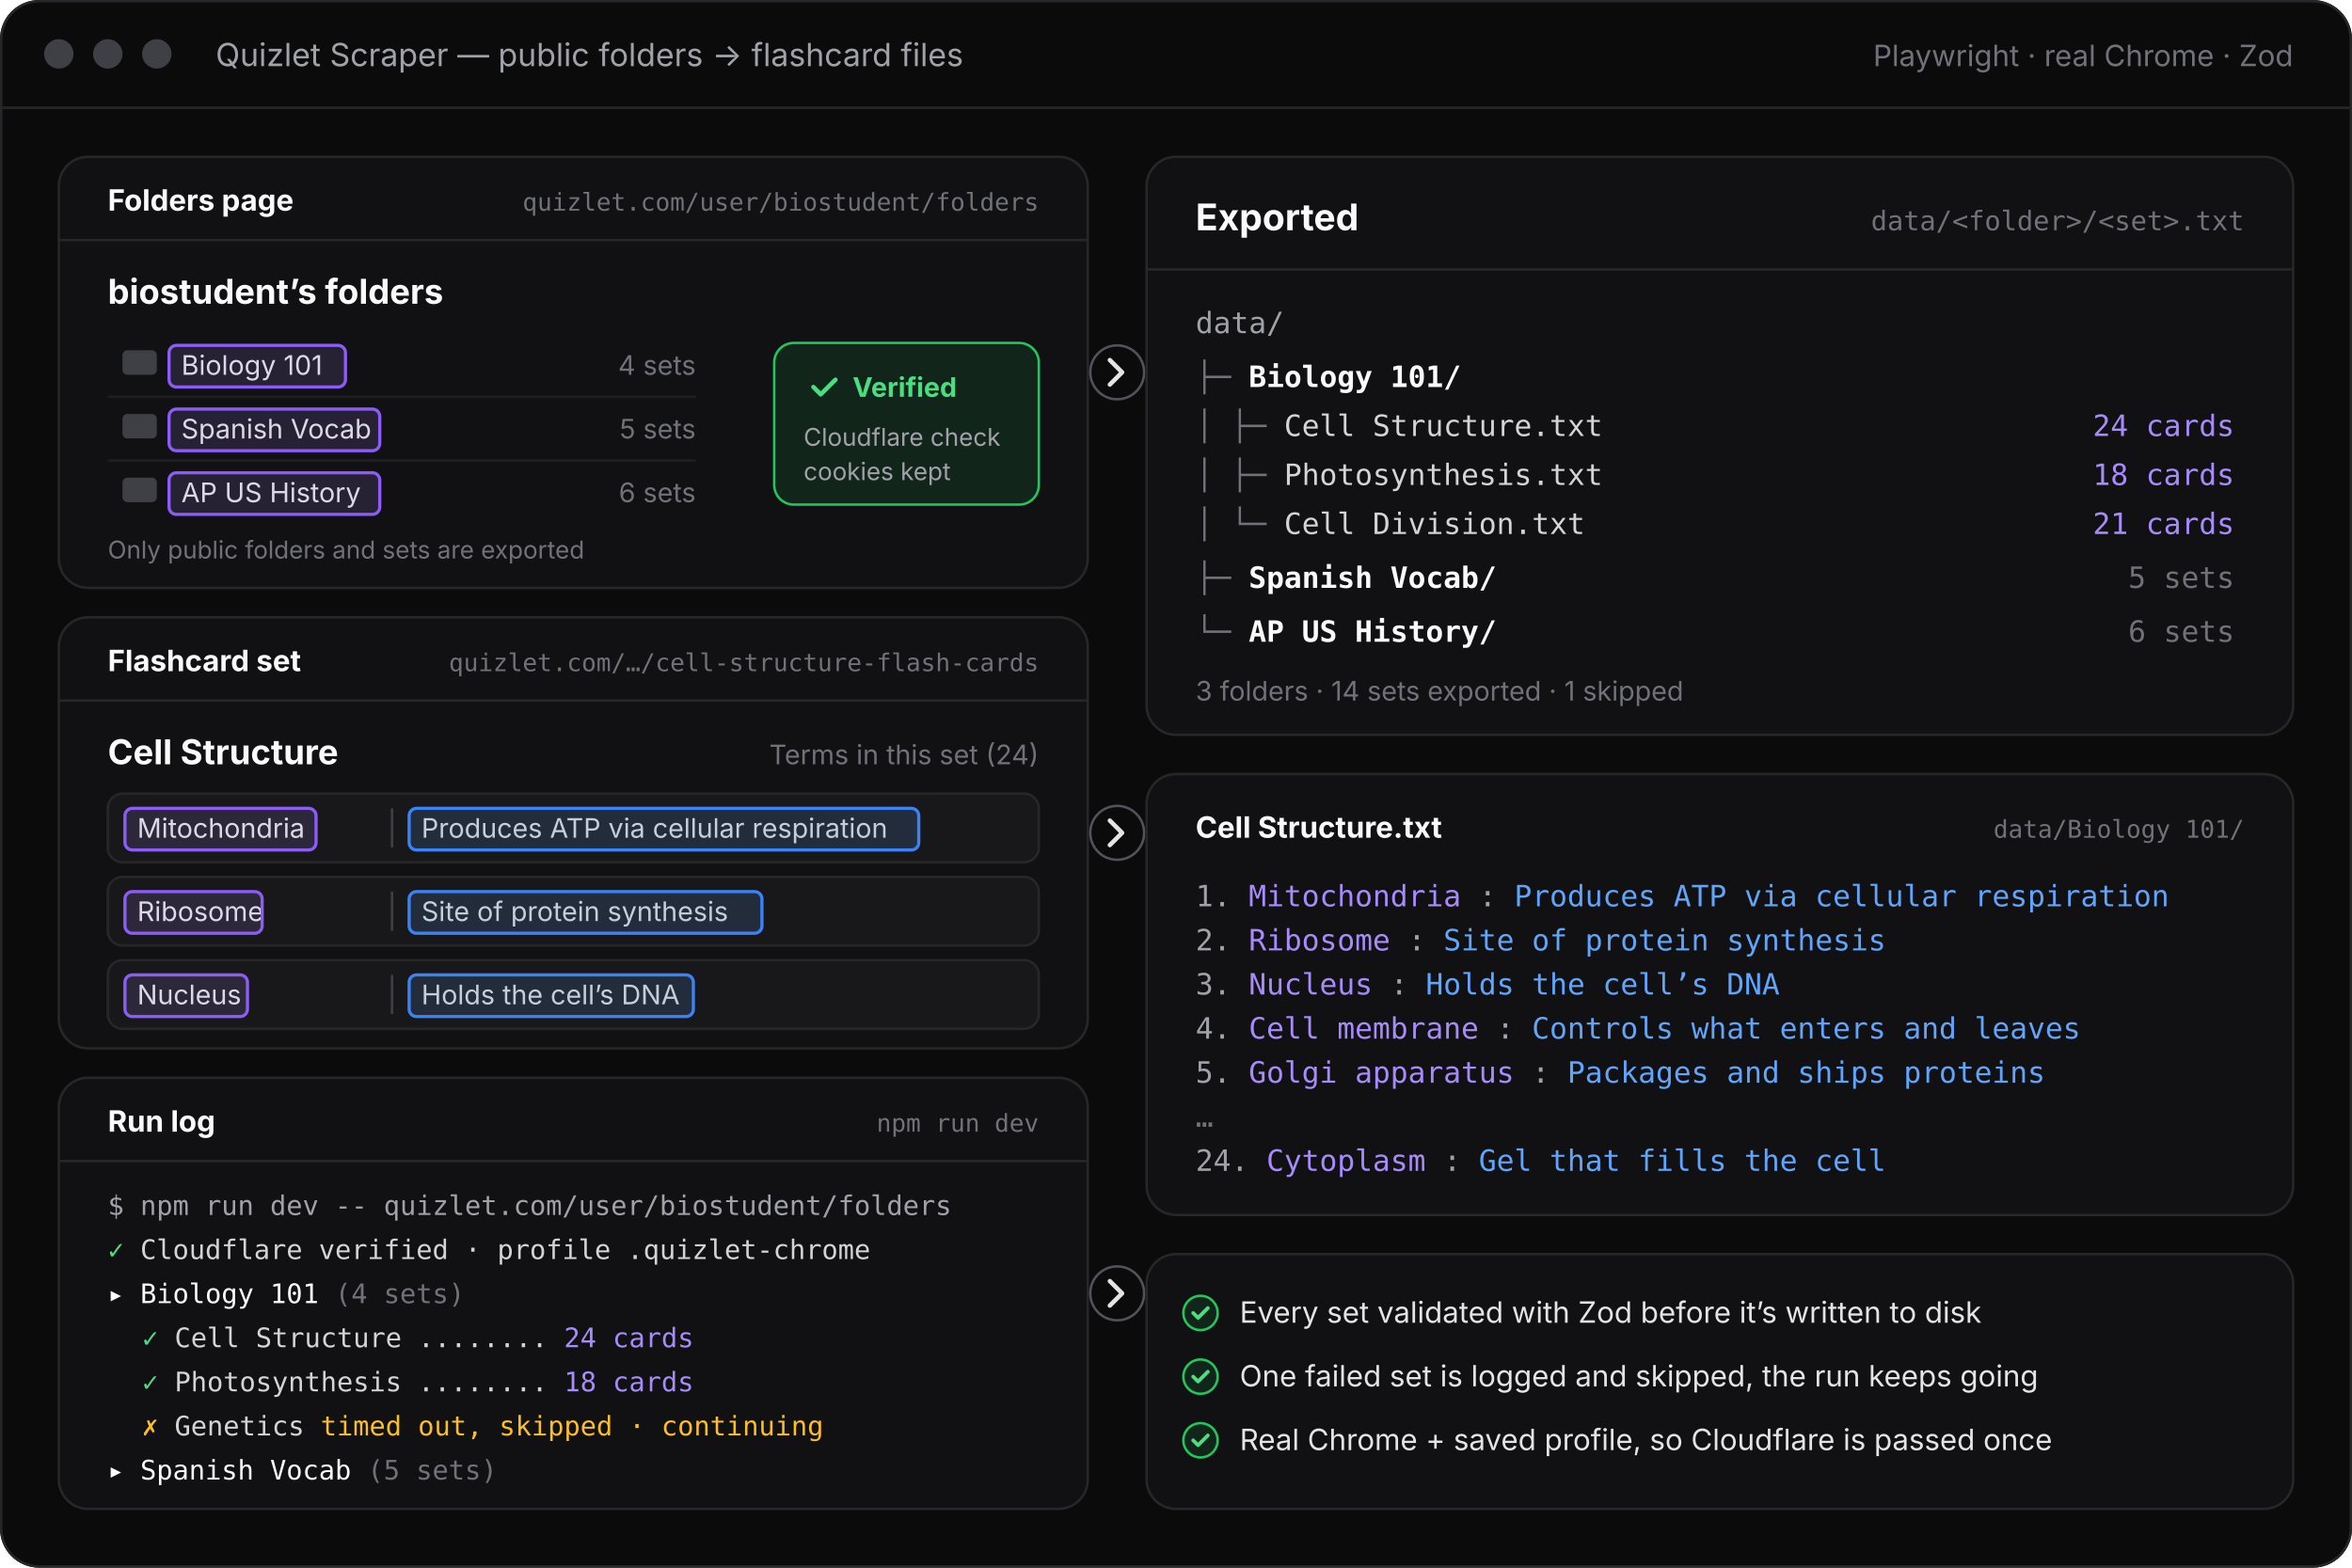
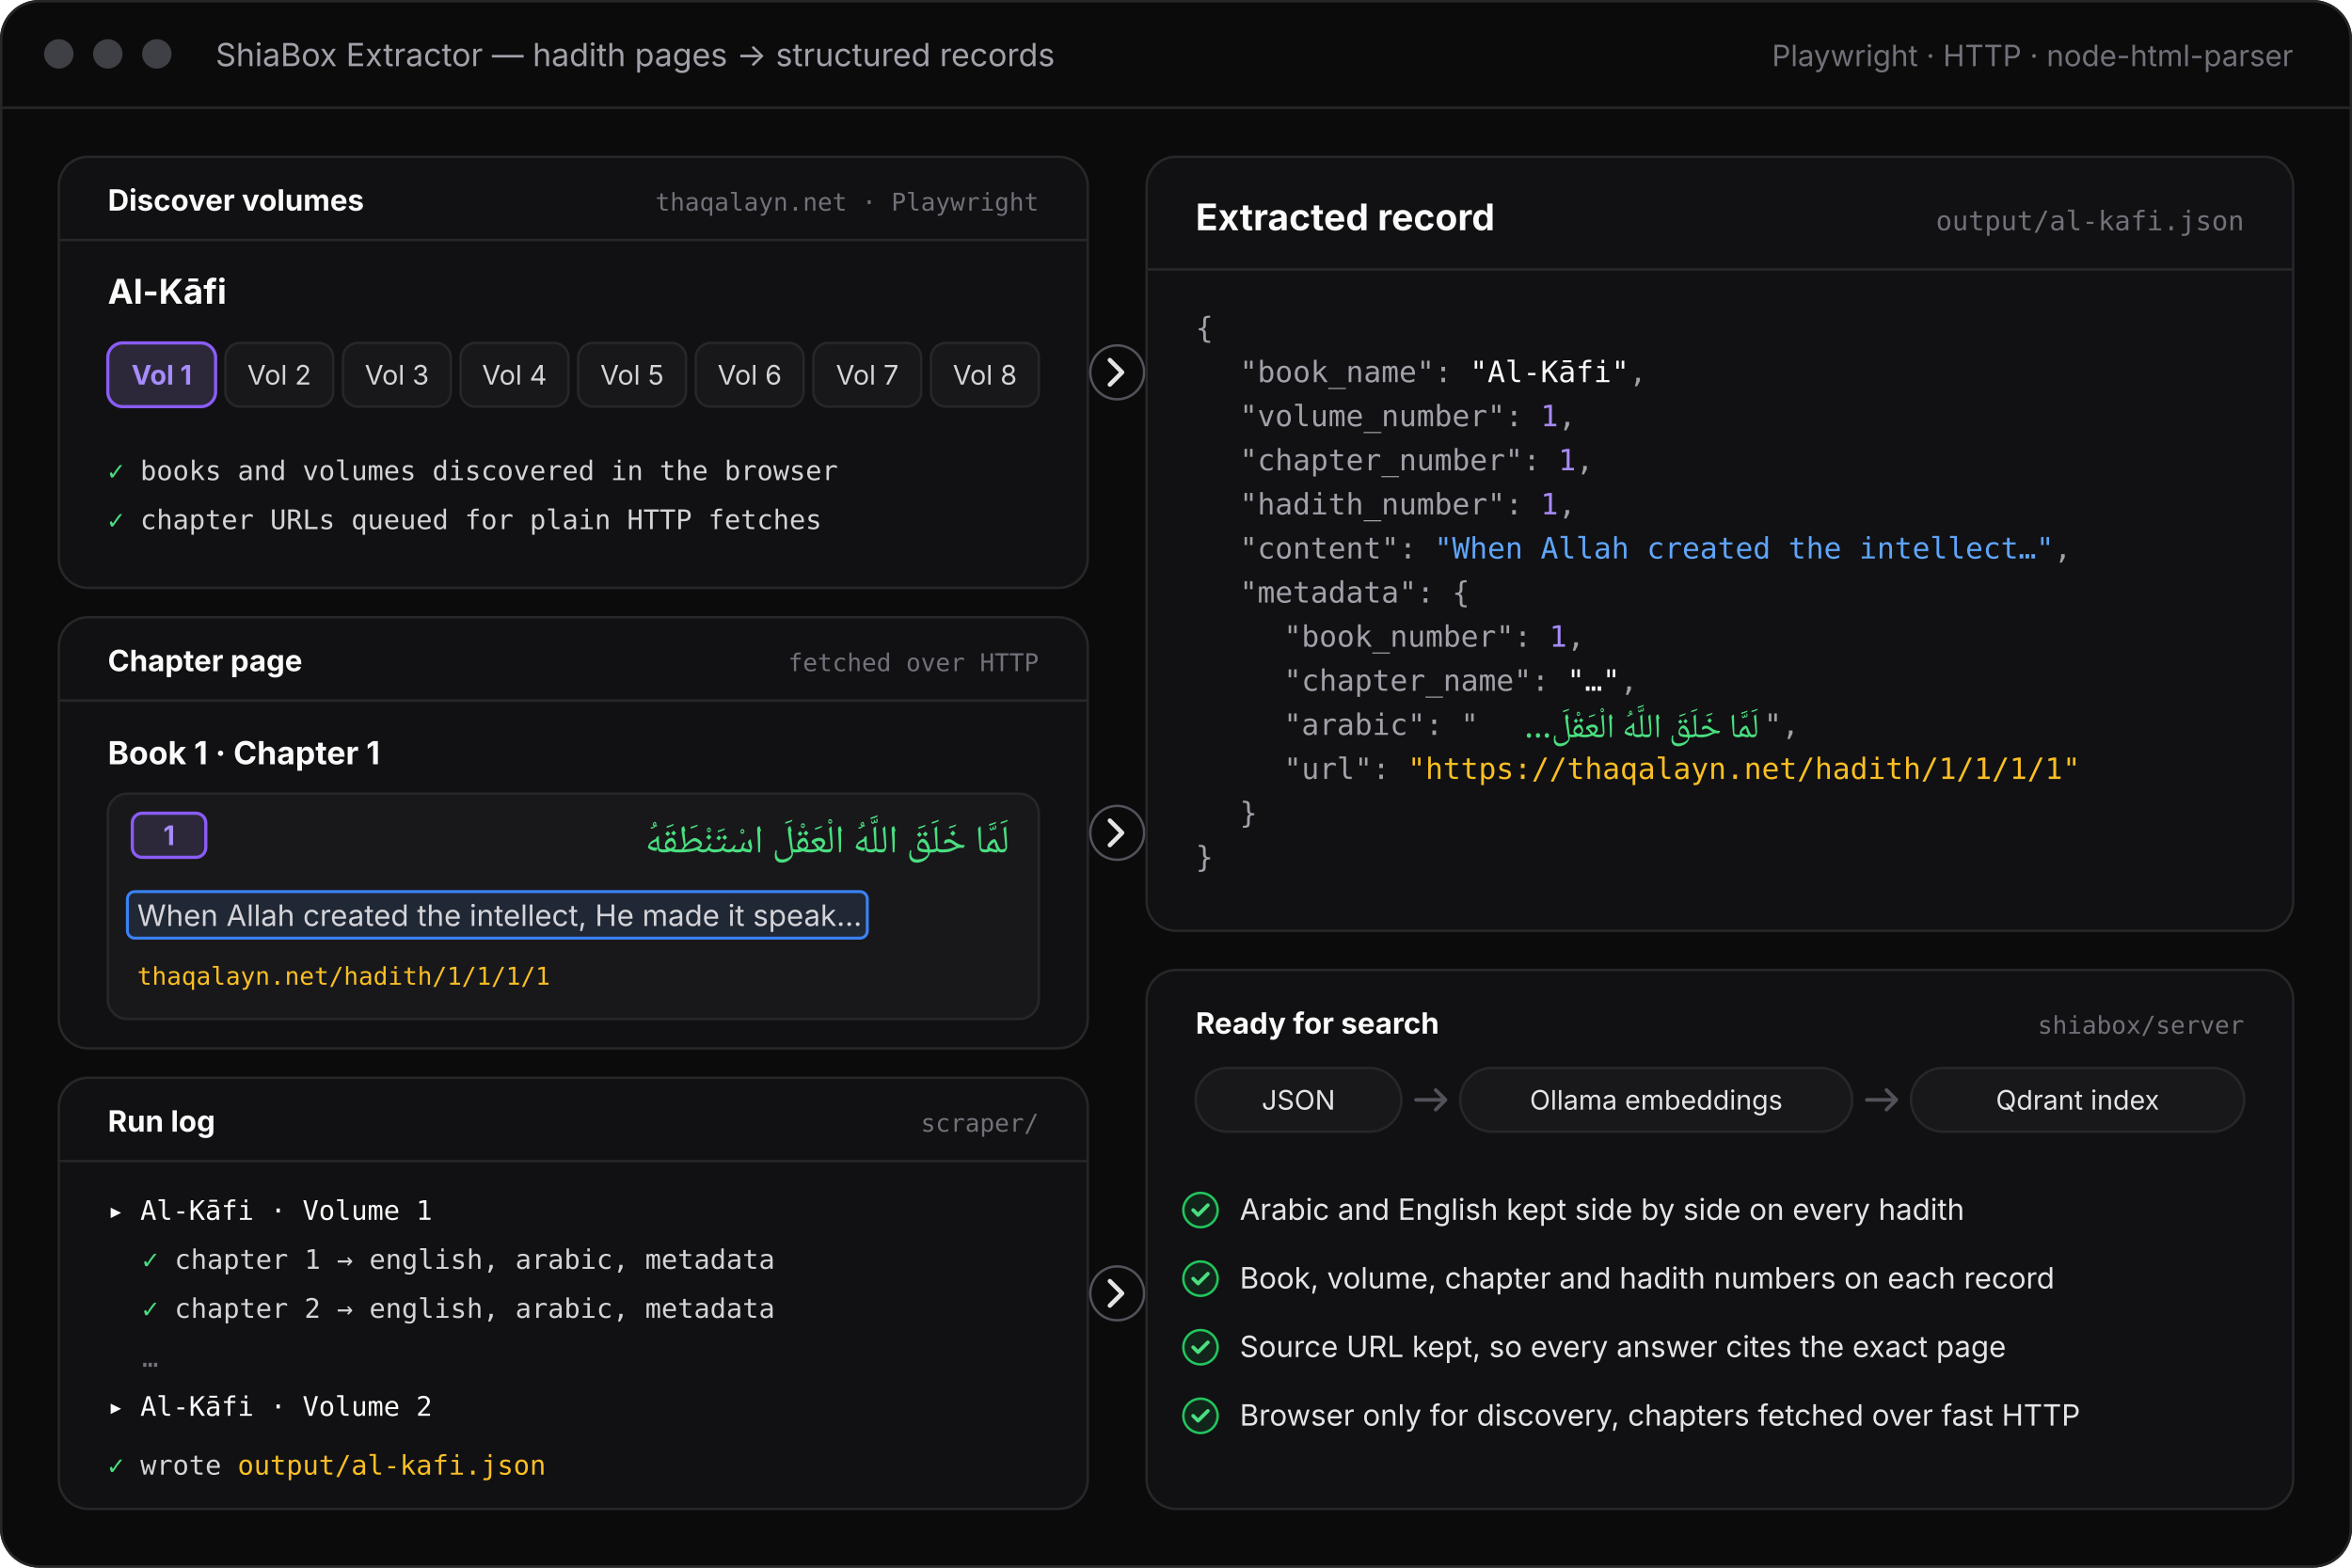
<svg xmlns="http://www.w3.org/2000/svg" viewBox="0 0 960 640" width="960" height="640" font-family="Inter, 'Segoe UI', system-ui, -apple-system, Helvetica, Arial, sans-serif">
  <style>
    .b{font-weight:700}
    .w{fill:#fafafa}.p{fill:#e4e4e7}.s{fill:#a1a1aa}.m{fill:#71717a}.d{fill:#d4d4d8}
    .mono{font-family:ui-monospace, 'SF Mono', 'Cascadia Code', Consolas, monospace}
+     .ar{font-family:'Segoe UI', 'Noto Naskh Arabic', 'Geeza Pro', Tahoma, sans-serif}
    .v{fill:#a78bfa}.bl{fill:#60a5fa}.g{fill:#4ade80}.a{fill:#fbbf24}
  </style>
  <rect width="960" height="640" rx="16" fill="#0b0b0c" />
  <rect x=".5" y=".5" width="959" height="639" rx="15.5" fill="none" stroke="#27272a" />
  <path d="M1 44h958" stroke="#27272a" />
  <circle cx="24" cy="22" r="6" fill="#3f3f46" />
  <circle cx="44" cy="22" r="6" fill="#3f3f46" />
  <circle cx="64" cy="22" r="6" fill="#3f3f46" />
-   <text x="88" y="27" font-size="13" class="s">Quizlet Scraper — public folders → flashcard files</text>
-   <text x="936" y="27" font-size="12" class="m" text-anchor="end">Playwright · real Chrome · Zod</text>
+   <text x="88" y="27" font-size="13" class="s">ShiaBox Extractor — hadith pages → structured records</text>
+   <text x="936" y="27" font-size="12" class="m" text-anchor="end">Playwright · HTTP · node-html-parser</text>
  <rect x="24" y="64" width="420" height="176" rx="12" fill="#111113" stroke="#27272a" />
-   <text x="44" y="86" font-size="12" class="w b">Folders page</text>
-   <text x="424" y="86" font-size="10" class="m mono" text-anchor="end">quizlet.com/user/biostudent/folders</text>
+   <text x="44" y="86" font-size="12" class="w b">Discover volumes</text>
+   <text x="424" y="86" font-size="10" class="m mono" text-anchor="end">thaqalayn.net · Playwright</text>
  <path d="M24 98h420" stroke="#27272a" />
-   <text x="44" y="124" font-size="14" class="w b">biostudent’s folders</text>
-   <path d="M44 162h240M44 188h240" stroke="#1f1f23" />
-   <g fill="#3f3f46">
-     <rect x="50" y="143" width="14" height="10" rx="2" />
-     <rect x="50" y="169" width="14" height="10" rx="2" />
-     <rect x="50" y="195" width="14" height="10" rx="2" />
+   <text x="44" y="124" font-size="14" class="w b">Al-Kāfi</text>
+   <g fill="#18181b" stroke="#27272a">
+     <rect x="44" y="140" width="44" height="26" rx="6" />
+     <rect x="92" y="140" width="44" height="26" rx="6" />
+     <rect x="140" y="140" width="44" height="26" rx="6" />
+     <rect x="188" y="140" width="44" height="26" rx="6" />
+     <rect x="236" y="140" width="44" height="26" rx="6" />
+     <rect x="284" y="140" width="44" height="26" rx="6" />
+     <rect x="332" y="140" width="44" height="26" rx="6" />
+     <rect x="380" y="140" width="44" height="26" rx="6" />
  </g>
-   <g font-size="11" class="p">
-     <text x="74" y="153">Biology 101</text>
-     <text x="74" y="179">Spanish Vocab</text>
-     <text x="74" y="205">AP US History</text>
+   <rect x="44" y="140" width="44" height="26" rx="6" fill="#a78bfa" fill-opacity=".14" stroke="#8b5cf6" stroke-width="1.3" />
+   <g font-size="11" class="d" text-anchor="middle">
+     <text x="66" y="157" class="v b">Vol 1</text>
+     <text x="114" y="157">Vol 2</text>
+     <text x="162" y="157">Vol 3</text>
+     <text x="210" y="157">Vol 4</text>
+     <text x="258" y="157">Vol 5</text>
+     <text x="306" y="157">Vol 6</text>
+     <text x="354" y="157">Vol 7</text>
+     <text x="402" y="157">Vol 8</text>
  </g>
-   <g font-size="11" class="m" text-anchor="end">
-     <text x="284" y="153">4 sets</text>
-     <text x="284" y="179">5 sets</text>
-     <text x="284" y="205">6 sets</text>
+   <g font-size="11" class="mono">
+     <text x="44" y="196" class="d">
+       <tspan class="g">✓</tspan> books and volumes discovered in the browser</text>
+     <text x="44" y="216" class="d">
+       <tspan class="g">✓</tspan> chapter URLs queued for plain HTTP fetches</text>
  </g>
-   <g fill-opacity=".14" stroke-width="1.3" fill="#a78bfa" stroke="#8b5cf6">
-     <rect x="69" y="141" width="72" height="17" rx="3" />
-     <rect x="69" y="167" width="86" height="17" rx="3" />
-     <rect x="69" y="193" width="86" height="17" rx="3" />
-   </g>
-   <rect x="316" y="140" width="108" height="66" rx="8" fill="#12251a" stroke="#22c55e" />
-   <path d="M332 158l3 3 6-6" fill="none" stroke="#4ade80" stroke-width="1.8" stroke-linecap="round" stroke-linejoin="round" />
-   <text x="348" y="162" font-size="11" class="g b">Verified</text>
-   <text x="328" y="182" font-size="10" class="s">Cloudflare check</text>
-   <text x="328" y="196" font-size="10" class="s">cookies kept</text>
-   <text x="44" y="228" font-size="10" class="m">Only public folders and sets are exported</text>
  <circle cx="456" cy="152" r="11" fill="#0b0b0c" stroke="#52525b" />
  <path d="M453 147l5 5-5 5" fill="none" stroke="#e4e4e7" stroke-width="1.8" stroke-linecap="round" stroke-linejoin="round" />
  <rect x="24" y="252" width="420" height="176" rx="12" fill="#111113" stroke="#27272a" />
-   <text x="44" y="274" font-size="12" class="w b">Flashcard set</text>
-   <text x="424" y="274" font-size="10" class="m mono" text-anchor="end">quizlet.com/…/cell-structure-flash-cards</text>
+   <text x="44" y="274" font-size="12" class="w b">Chapter page</text>
+   <text x="424" y="274" font-size="10" class="m mono" text-anchor="end">fetched over HTTP</text>
  <path d="M24 286h420" stroke="#27272a" />
-   <text x="44" y="312" font-size="14" class="w b">Cell Structure</text>
-   <text x="424" y="312" font-size="11" class="m" text-anchor="end">Terms in this set (24)</text>
-   <g fill="#18181b" stroke="#27272a">
-     <rect x="44" y="324" width="380" height="28" rx="6" />
-     <rect x="44" y="358" width="380" height="28" rx="6" />
-     <rect x="44" y="392" width="380" height="28" rx="6" />
-   </g>
-   <path d="M160 330v16M160 364v16M160 398v16" stroke="#3f3f46" />
-   <g font-size="11" class="p">
-     <text x="56" y="342">Mitochondria</text>
-     <text x="56" y="376">Ribosome</text>
-     <text x="56" y="410">Nucleus</text>
-   </g>
-   <g font-size="11" class="d">
-     <text x="172" y="342">Produces ATP via cellular respiration</text>
-     <text x="172" y="376">Site of protein synthesis</text>
-     <text x="172" y="410">Holds the cell’s DNA</text>
-   </g>
-   <g fill-opacity=".14" stroke-width="1.3">
-     <rect x="51" y="330" width="78" height="17" rx="3" fill="#a78bfa" stroke="#8b5cf6" />
-     <rect x="51" y="364" width="56" height="17" rx="3" fill="#a78bfa" stroke="#8b5cf6" />
-     <rect x="51" y="398" width="50" height="17" rx="3" fill="#a78bfa" stroke="#8b5cf6" />
-     <rect x="167" y="330" width="208" height="17" rx="3" fill="#60a5fa" stroke="#3b82f6" />
-     <rect x="167" y="364" width="144" height="17" rx="3" fill="#60a5fa" stroke="#3b82f6" />
-     <rect x="167" y="398" width="116" height="17" rx="3" fill="#60a5fa" stroke="#3b82f6" />
-   </g>
+   <text x="44" y="312" font-size="13" class="w b">Book 1 · Chapter 1</text>
+   <rect x="44" y="324" width="380" height="92" rx="8" fill="#18181b" stroke="#27272a" />
+   <rect x="54" y="332" width="30" height="18" rx="4" fill="#a78bfa" fill-opacity=".14" stroke="#8b5cf6" stroke-width="1.3" />
+   <text x="69" y="345" font-size="11" class="v b" text-anchor="middle">1</text>
+   <text x="412" y="348" font-size="16" class="ar g" direction="rtl" text-anchor="start">لَمَّا خَلَقَ اللَّهُ الْعَقْلَ اسْتَنْطَقَهُ</text>
+   <rect x="52" y="364" width="302" height="19" rx="3" fill="#60a5fa" fill-opacity=".12" stroke="#3b82f6" stroke-width="1.2" />
+   <text x="56" y="378" font-size="12" class="d">When Allah created the intellect, He made it speak…</text>
+   <text x="56" y="402" font-size="10" class="a mono">thaqalayn.net/hadith/1/1/1/1</text>
  <circle cx="456" cy="340" r="11" fill="#0b0b0c" stroke="#52525b" />
  <path d="M453 335l5 5-5 5" fill="none" stroke="#e4e4e7" stroke-width="1.8" stroke-linecap="round" stroke-linejoin="round" />
  <rect x="24" y="440" width="420" height="176" rx="12" fill="#111113" stroke="#27272a" />
  <text x="44" y="462" font-size="12" class="w b">Run log</text>
-   <text x="424" y="462" font-size="10" class="m mono" text-anchor="end">npm run dev</text>
+   <text x="424" y="462" font-size="10" class="m mono" text-anchor="end">scraper/</text>
  <path d="M24 474h420" stroke="#27272a" />
  <g font-size="11" class="mono">
-     <text x="44" y="496" class="s">$ npm run dev -- quizlet.com/user/biostudent/folders</text>
-     <text x="44" y="514" class="d">
-       <tspan class="g">✓</tspan> Cloudflare verified · profile .quizlet-chrome</text>
-     <text x="44" y="532" class="w">▸ Biology 101 <tspan class="m">(4 sets)</tspan>
-     </text>
-     <text x="58" y="550" class="d">
-       <tspan class="g">✓</tspan> Cell Structure ........ <tspan class="v">24 cards</tspan>
-     </text>
-     <text x="58" y="568" class="d">
-       <tspan class="g">✓</tspan> Photosynthesis ........ <tspan class="v">18 cards</tspan>
-     </text>
-     <text x="58" y="586" class="d">
-       <tspan class="a">✗</tspan> Genetics <tspan class="a">timed out, skipped · continuing</tspan>
-     </text>
-     <text x="44" y="604" class="w">▸ Spanish Vocab <tspan class="m">(5 sets)</tspan>
+     <text x="44" y="498" class="w">▸ Al-Kāfi · Volume 1</text>
+     <text x="58" y="518" class="d">
+       <tspan class="g">✓</tspan> chapter 1 → english, arabic, metadata</text>
+     <text x="58" y="538" class="d">
+       <tspan class="g">✓</tspan> chapter 2 → english, arabic, metadata</text>
+     <text x="58" y="558" class="m">…</text>
+     <text x="44" y="578" class="w">▸ Al-Kāfi · Volume 2</text>
+     <text x="44" y="602" class="d">
+       <tspan class="g">✓</tspan> wrote <tspan class="a">output/al-kafi.json</tspan>
    </text>
  </g>
  <circle cx="456" cy="528" r="11" fill="#0b0b0c" stroke="#52525b" />
  <path d="M453 523l5 5-5 5" fill="none" stroke="#e4e4e7" stroke-width="1.8" stroke-linecap="round" stroke-linejoin="round" />
-   <rect x="468" y="64" width="468" height="236" rx="12" fill="#111113" stroke="#27272a" />
-   <text x="488" y="94" font-size="15" class="w b">Exported</text>
-   <text x="916" y="94" font-size="11" class="m mono" text-anchor="end">data/&lt;folder&gt;/&lt;set&gt;.txt</text>
+   <rect x="468" y="64" width="468" height="316" rx="12" fill="#111113" stroke="#27272a" />
+   <text x="488" y="94" font-size="15" class="w b">Extracted record</text>
+   <text x="916" y="94" font-size="11" class="m mono" text-anchor="end">output/al-kafi.json</text>
  <path d="M468 110h468" stroke="#27272a" />
-   <g font-size="12" class="mono">
-     <text x="488" y="136" class="s">data/</text>
-     <text x="488" y="158" class="m">├─ <tspan class="w b">Biology 101/</tspan>
+   <g font-size="12" class="mono s">
+     <text x="488" y="138">{</text>
+     <text x="506" y="156">"book_name": <tspan class="w">"Al-Kāfi"</tspan>,</text>
+     <text x="506" y="174">"volume_number": <tspan class="v">1</tspan>,</text>
+     <text x="506" y="192">"chapter_number": <tspan class="v">1</tspan>,</text>
+     <text x="506" y="210">"hadith_number": <tspan class="v">1</tspan>,</text>
+     <text x="506" y="228">"content": <tspan class="bl">"When Allah created the intellect…"</tspan>,</text>
+     <text x="506" y="246">"metadata": {</text>
+     <text x="524" y="264">"book_number": <tspan class="v">1</tspan>,</text>
+     <text x="524" y="282">"chapter_name": <tspan class="w">"…"</tspan>,</text>
+     <text id="arkey" x="524" y="300">"arabic": "</text>
+     <text x="524" y="318">"url": <tspan class="a">"https://thaqalayn.net/hadith/1/1/1/1"</tspan>
    </text>
-     <text x="488" y="178" class="m">│  ├─ <tspan class="d">Cell Structure.txt</tspan>
-     </text>
-     <text x="488" y="198" class="m">│  ├─ <tspan class="d">Photosynthesis.txt</tspan>
-     </text>
-     <text x="488" y="218" class="m">│  └─ <tspan class="d">Cell Division.txt</tspan>
-     </text>
-     <text x="488" y="240" class="m">├─ <tspan class="w b">Spanish Vocab/</tspan>
-     </text>
-     <text x="488" y="262" class="m">└─ <tspan class="w b">AP US History/</tspan>
-     </text>
+     <text x="506" y="336">}</text>
+     <text x="488" y="354">}</text>
  </g>
-   <g font-size="12" class="mono" text-anchor="end">
-     <text x="912" y="178" class="v">24 cards</text>
-     <text x="912" y="198" class="v">18 cards</text>
-     <text x="912" y="218" class="v">21 cards</text>
-     <text x="912" y="240" class="m">5 sets</text>
-     <text x="912" y="262" class="m">6 sets</text>
+   <text id="arval" x="718" y="301" font-size="14" class="ar g" direction="rtl" text-anchor="start">لَمَّا خَلَقَ اللَّهُ الْعَقْلَ…</text>
+   <text id="arend" x="720" y="300" font-size="12" class="mono s">",</text>
+   <rect x="468" y="396" width="468" height="220" rx="12" fill="#111113" stroke="#27272a" />
+   <text x="488" y="422" font-size="12" class="w b">Ready for search</text>
+   <text x="916" y="422" font-size="10" class="m mono" text-anchor="end">shiabox/server</text>
+   <g fill="#18181b" stroke="#27272a">
+     <rect x="488" y="436" width="84" height="26" rx="13" />
+     <rect x="596" y="436" width="160" height="26" rx="13" />
+     <rect x="780" y="436" width="136" height="26" rx="13" />
  </g>
-   <text x="488" y="286" font-size="11" class="m">3 folders · 14 sets exported · 1 skipped</text>
-   <rect x="468" y="316" width="468" height="180" rx="12" fill="#111113" stroke="#27272a" />
-   <text x="488" y="342" font-size="12" class="w b">Cell Structure.txt</text>
-   <text x="916" y="342" font-size="10" class="m mono" text-anchor="end">data/Biology 101/</text>
-   <g font-size="12" class="mono s">
-     <text x="488" y="370">1. <tspan class="v">Mitochondria</tspan> : <tspan class="bl">Produces ATP via cellular respiration</tspan>
-     </text>
-     <text x="488" y="388">2. <tspan class="v">Ribosome</tspan> : <tspan class="bl">Site of protein synthesis</tspan>
-     </text>
-     <text x="488" y="406">3. <tspan class="v">Nucleus</tspan> : <tspan class="bl">Holds the cell’s DNA</tspan>
-     </text>
-     <text x="488" y="424">4. <tspan class="v">Cell membrane</tspan> : <tspan class="bl">Controls what enters and leaves</tspan>
-     </text>
-     <text x="488" y="442">5. <tspan class="v">Golgi apparatus</tspan> : <tspan class="bl">Packages and ships proteins</tspan>
-     </text>
-     <text x="488" y="460" class="m">…</text>
-     <text x="488" y="478">24. <tspan class="v">Cytoplasm</tspan> : <tspan class="bl">Gel that fills the cell</tspan>
-     </text>
+   <g font-size="11" class="p" text-anchor="middle">
+     <text x="530" y="453">JSON</text>
+     <text x="676" y="453">Ollama embeddings</text>
+     <text x="848" y="453">Qdrant index</text>
  </g>
-   <rect x="468" y="512" width="468" height="104" rx="12" fill="#111113" stroke="#27272a" />
+   <g fill="none" stroke="#52525b" stroke-width="1.5" stroke-linecap="round" stroke-linejoin="round">
+     <path d="M578 449h12M586 445l4 4-4 4M762 449h12M770 445l4 4-4 4" />
+   </g>
  <g fill="none" stroke="#4ade80" stroke-width="1.5" stroke-linecap="round" stroke-linejoin="round">
-     <circle cx="490" cy="536" r="7" fill="#12251a" stroke="#22c55e" stroke-width="1" />
-     <path d="M487 536l2 2 4-4" />
-     <circle cx="490" cy="562" r="7" fill="#12251a" stroke="#22c55e" stroke-width="1" />
-     <path d="M487 562l2 2 4-4" />
-     <circle cx="490" cy="588" r="7" fill="#12251a" stroke="#22c55e" stroke-width="1" />
-     <path d="M487 588l2 2 4-4" />
+     <circle cx="490" cy="494" r="7" fill="#12251a" stroke="#22c55e" stroke-width="1" />
+     <path d="M487 494l2 2 4-4" />
+     <circle cx="490" cy="522" r="7" fill="#12251a" stroke="#22c55e" stroke-width="1" />
+     <path d="M487 522l2 2 4-4" />
+     <circle cx="490" cy="550" r="7" fill="#12251a" stroke="#22c55e" stroke-width="1" />
+     <path d="M487 550l2 2 4-4" />
+     <circle cx="490" cy="578" r="7" fill="#12251a" stroke="#22c55e" stroke-width="1" />
+     <path d="M487 578l2 2 4-4" />
  </g>
  <g font-size="12" class="p">
-     <text x="506" y="540">Every set validated with Zod before it’s written to disk</text>
-     <text x="506" y="566">One failed set is logged and skipped, the run keeps going</text>
-     <text x="506" y="592">Real Chrome + saved profile, so Cloudflare is passed once</text>
+     <text x="506" y="498">Arabic and English kept side by side on every hadith</text>
+     <text x="506" y="526">Book, volume, chapter and hadith numbers on each record</text>
+     <text x="506" y="554">Source URL kept, so every answer cites the exact page</text>
+     <text x="506" y="582">Browser only for discovery, chapters fetched over fast HTTP</text>
  </g>
</svg>
